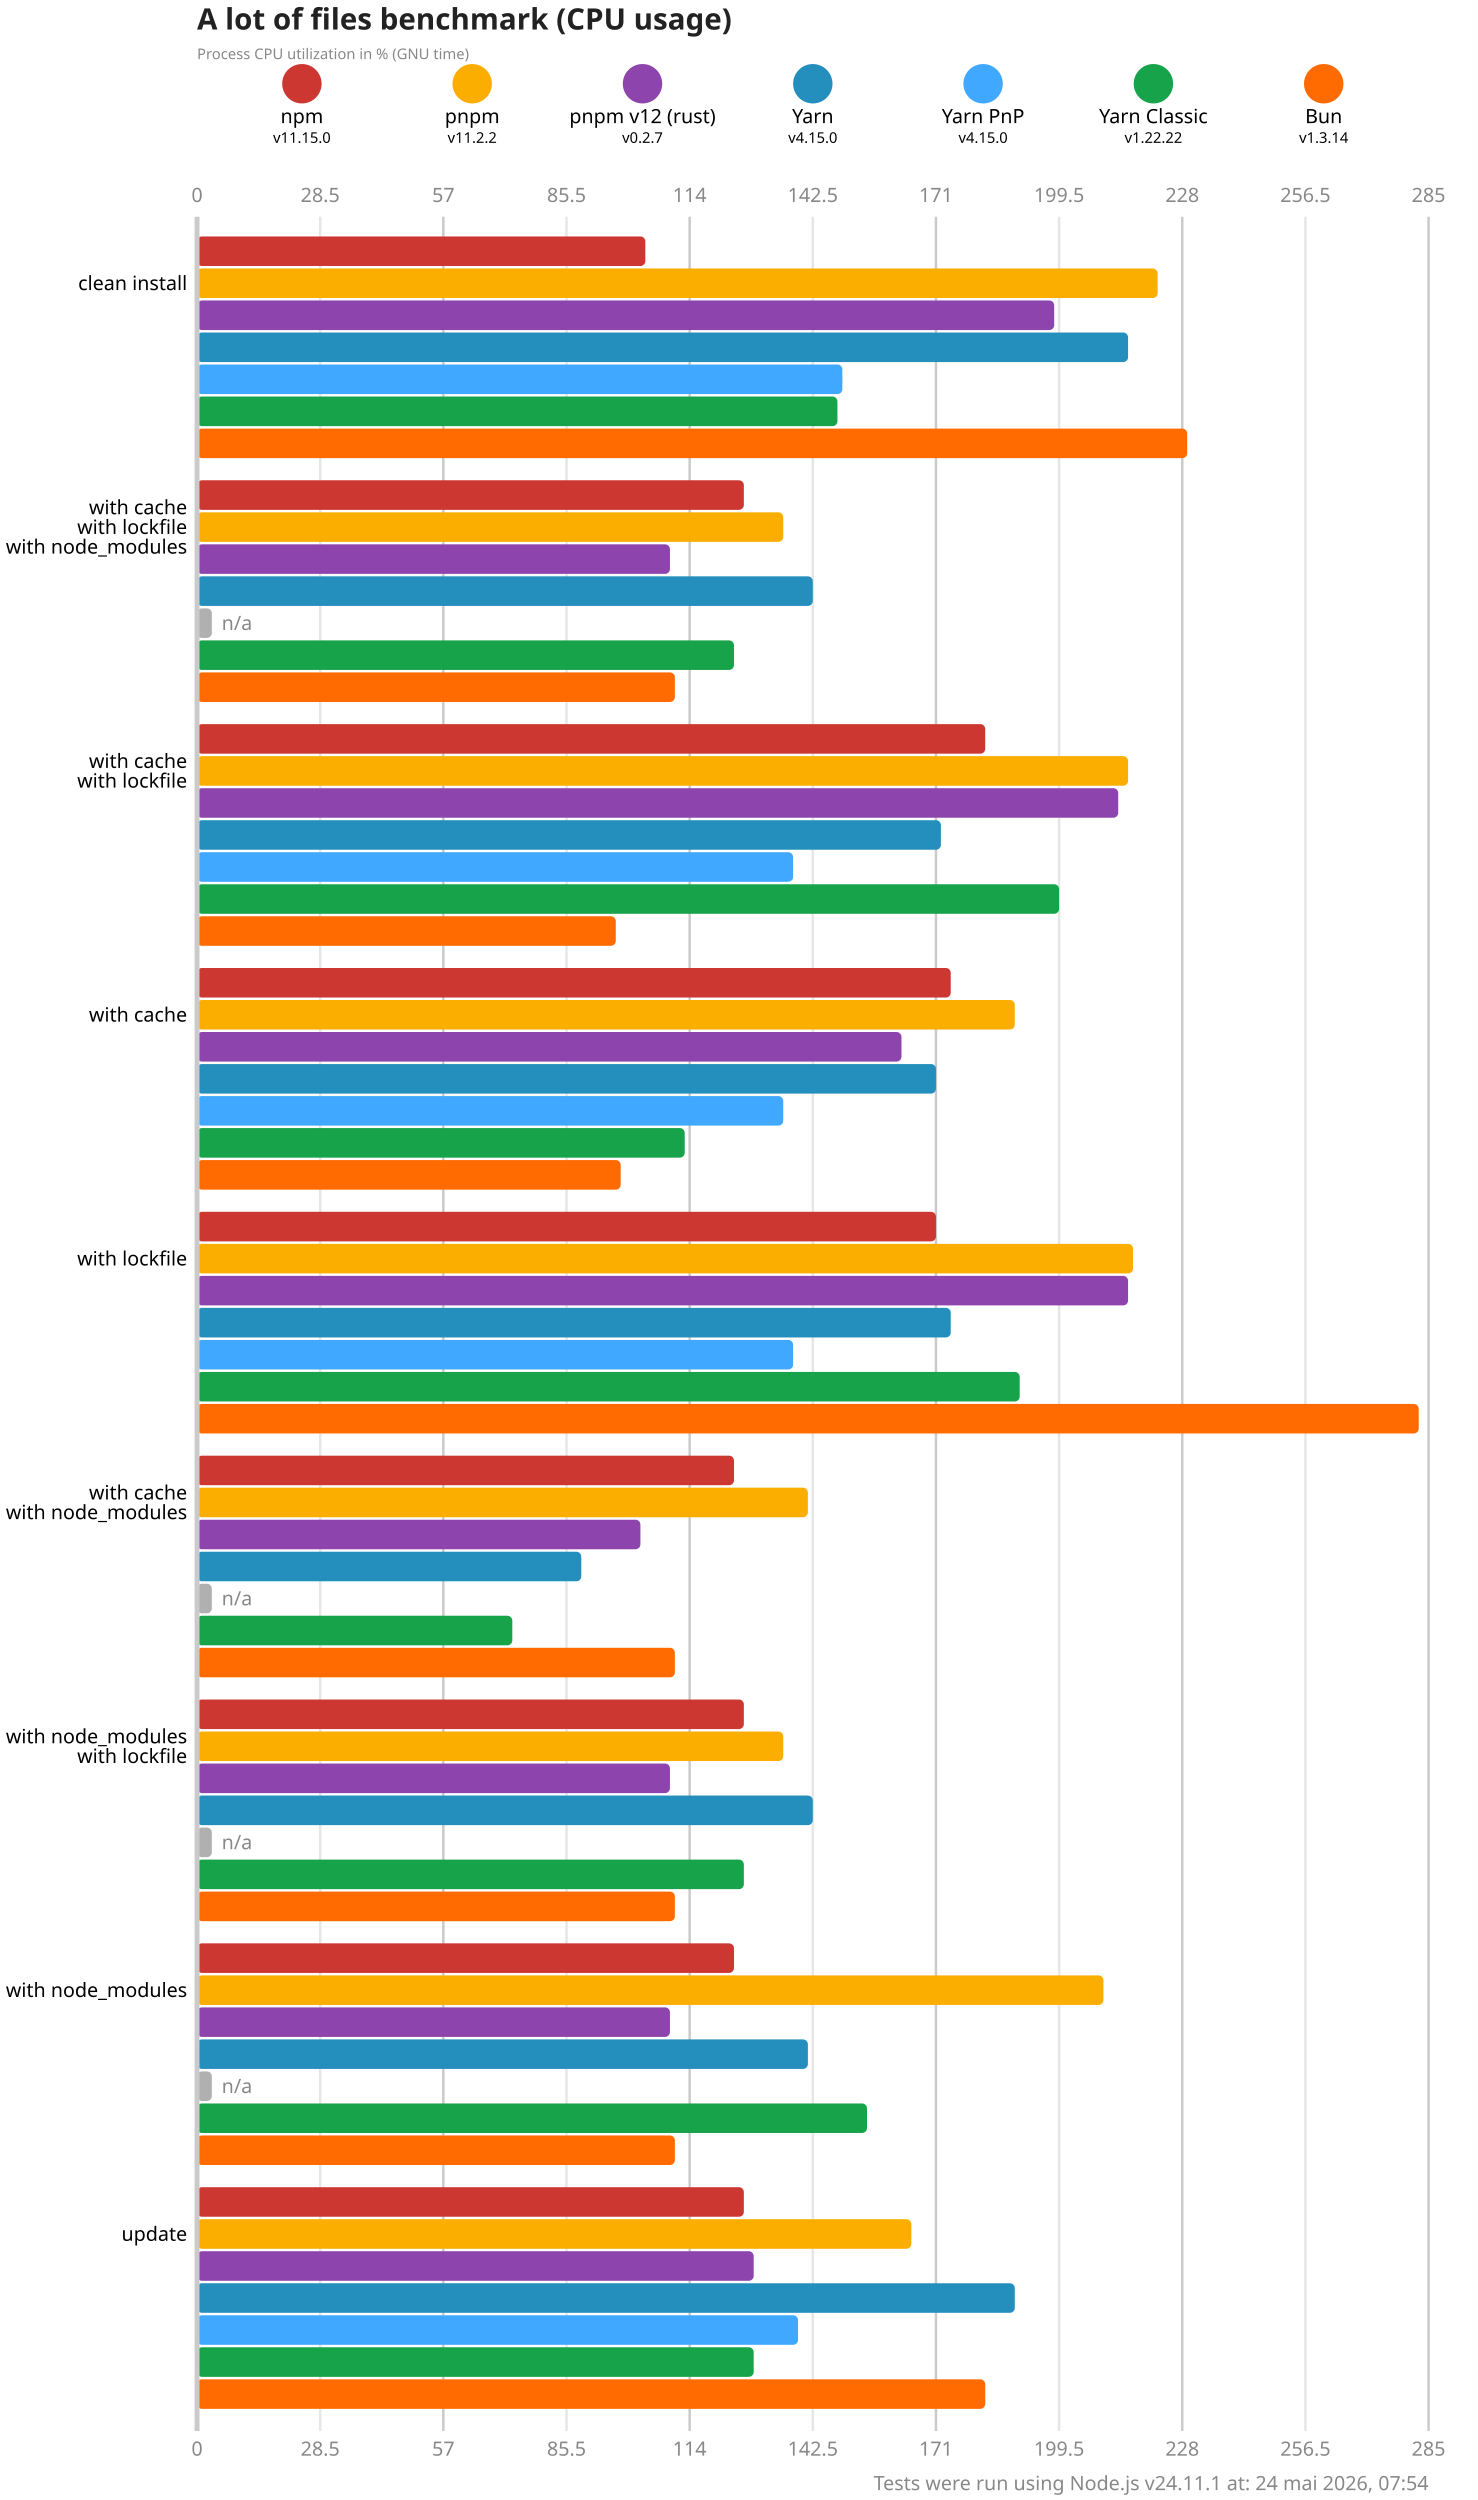
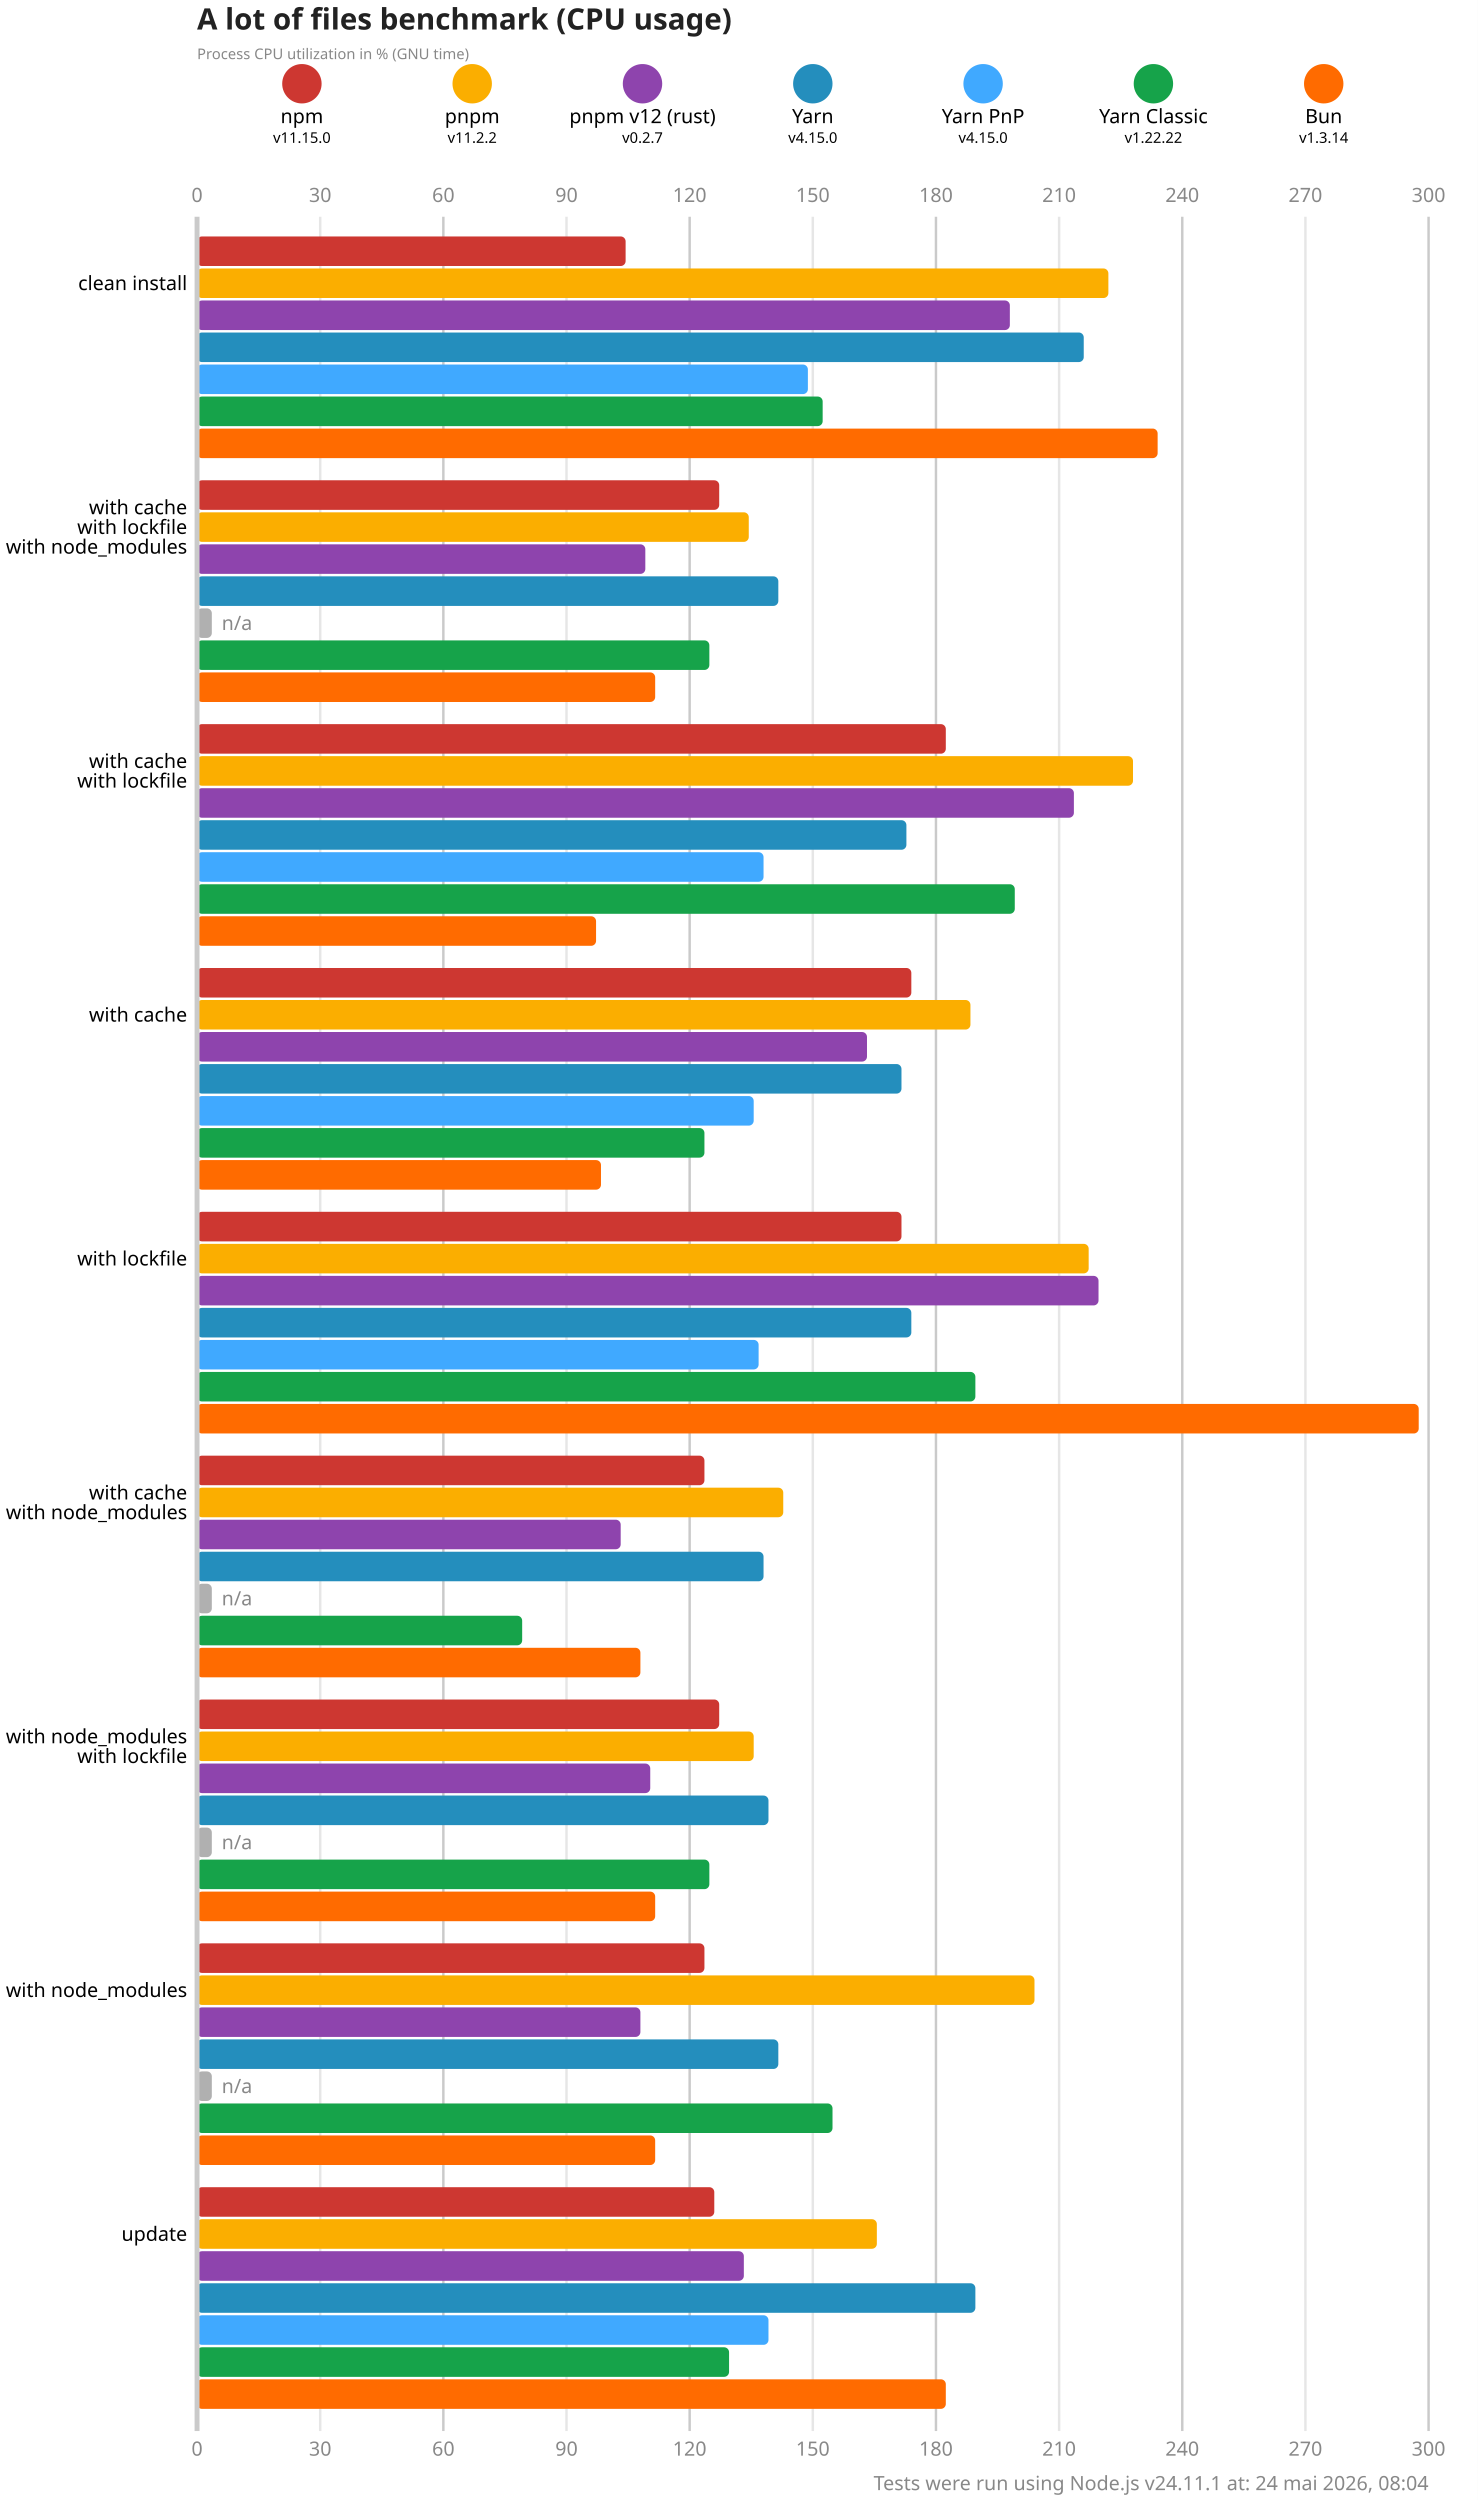
<svg xmlns="http://www.w3.org/2000/svg" version="1.1" viewBox="0 0 300 507.5">
  <style>
    .font { font-family: sans-serif; }
    .s3 { font-size: 3px; }
    .s4 { font-size: 4px; }
    .s5 { font-size: 5px; }
    .s6 { font-size: 6px; }
    .title { fill: #222; font-weight: 600; }
    .line { stroke: #cacaca; }
    .lineMinor { stroke: #e6e6e6; }
    .width { stroke-width: 0.5; }
    .text { fill: #888; }
  </style>
  <rect x="0" y="0" width="300" height="507.5" fill="#fff" />
  <text x="40" y="6" class="font s6 title">A lot of files benchmark (CPU usage)</text>
  <text x="40" y="12" class="font s3 text">Process CPU utilization in % (GNU time)</text>
  <circle cx="61.286" cy="17" r="4" fill="#cd3731" />
  <text x="61.286" y="25" class="font s4" text-anchor="middle">npm</text>
  <text x="61.286" y="29" class="font s3" text-anchor="middle">v11.15.0</text>
  <circle cx="95.857" cy="17" r="4" fill="#fbae00" />
  <text x="95.857" y="25" class="font s4" text-anchor="middle">pnpm</text>
  <text x="95.857" y="29" class="font s3" text-anchor="middle">v11.2.2</text>
  <circle cx="130.429" cy="17" r="4" fill="#8e44ad" />
  <text x="130.429" y="25" class="font s4" text-anchor="middle">pnpm v12 (rust)</text>
  <text x="130.429" y="29" class="font s3" text-anchor="middle">v0.2.7</text>
  <circle cx="165" cy="17" r="4" fill="#248ebd" />
  <text x="165" y="25" class="font s4" text-anchor="middle">Yarn</text>
  <text x="165" y="29" class="font s3" text-anchor="middle">v4.15.0</text>
  <circle cx="199.571" cy="17" r="4" fill="#40a9ff" />
  <text x="199.571" y="25" class="font s4" text-anchor="middle">Yarn PnP</text>
  <text x="199.571" y="29" class="font s3" text-anchor="middle">v4.15.0</text>
  <circle cx="234.143" cy="17" r="4" fill="#16a34a" />
  <text x="234.143" y="25" class="font s4" text-anchor="middle">Yarn Classic</text>
  <text x="234.143" y="29" class="font s3" text-anchor="middle">v1.22.22</text>
  <circle cx="268.714" cy="17" r="4" fill="#ff6b00" />
  <text x="268.714" y="25" class="font s4" text-anchor="middle">Bun</text>
  <text x="268.714" y="29" class="font s3" text-anchor="middle">v1.3.14</text>
  <text x="40" y="41" class="font s4 text" text-anchor="middle">0</text>
  <text x="40" y="498.5" class="font s4 text" text-anchor="middle">0</text>
  <line x1="65" y1="44" x2="65" y2="493.5" class="lineMinor width" />
-   <text x="65" y="41" class="font s4 text" text-anchor="middle">28.5</text>
-   <text x="65" y="498.5" class="font s4 text" text-anchor="middle">28.5</text>
+   <text x="65" y="41" class="font s4 text" text-anchor="middle">30</text>
+   <text x="65" y="498.5" class="font s4 text" text-anchor="middle">30</text>
  <line x1="90" y1="44" x2="90" y2="493.5" class="line width" />
-   <text x="90" y="41" class="font s4 text" text-anchor="middle">57</text>
-   <text x="90" y="498.5" class="font s4 text" text-anchor="middle">57</text>
+   <text x="90" y="41" class="font s4 text" text-anchor="middle">60</text>
+   <text x="90" y="498.5" class="font s4 text" text-anchor="middle">60</text>
  <line x1="115" y1="44" x2="115" y2="493.5" class="lineMinor width" />
-   <text x="115" y="41" class="font s4 text" text-anchor="middle">85.5</text>
-   <text x="115" y="498.5" class="font s4 text" text-anchor="middle">85.5</text>
+   <text x="115" y="41" class="font s4 text" text-anchor="middle">90</text>
+   <text x="115" y="498.5" class="font s4 text" text-anchor="middle">90</text>
  <line x1="140" y1="44" x2="140" y2="493.5" class="line width" />
-   <text x="140" y="41" class="font s4 text" text-anchor="middle">114</text>
-   <text x="140" y="498.5" class="font s4 text" text-anchor="middle">114</text>
+   <text x="140" y="41" class="font s4 text" text-anchor="middle">120</text>
+   <text x="140" y="498.5" class="font s4 text" text-anchor="middle">120</text>
  <line x1="165" y1="44" x2="165" y2="493.5" class="lineMinor width" />
-   <text x="165" y="41" class="font s4 text" text-anchor="middle">142.5</text>
-   <text x="165" y="498.5" class="font s4 text" text-anchor="middle">142.5</text>
+   <text x="165" y="41" class="font s4 text" text-anchor="middle">150</text>
+   <text x="165" y="498.5" class="font s4 text" text-anchor="middle">150</text>
  <line x1="190" y1="44" x2="190" y2="493.5" class="line width" />
-   <text x="190" y="41" class="font s4 text" text-anchor="middle">171</text>
-   <text x="190" y="498.5" class="font s4 text" text-anchor="middle">171</text>
+   <text x="190" y="41" class="font s4 text" text-anchor="middle">180</text>
+   <text x="190" y="498.5" class="font s4 text" text-anchor="middle">180</text>
  <line x1="215" y1="44" x2="215" y2="493.5" class="lineMinor width" />
-   <text x="215" y="41" class="font s4 text" text-anchor="middle">199.5</text>
-   <text x="215" y="498.5" class="font s4 text" text-anchor="middle">199.5</text>
+   <text x="215" y="41" class="font s4 text" text-anchor="middle">210</text>
+   <text x="215" y="498.5" class="font s4 text" text-anchor="middle">210</text>
  <line x1="240" y1="44" x2="240" y2="493.5" class="line width" />
-   <text x="240" y="41" class="font s4 text" text-anchor="middle">228</text>
-   <text x="240" y="498.5" class="font s4 text" text-anchor="middle">228</text>
+   <text x="240" y="41" class="font s4 text" text-anchor="middle">240</text>
+   <text x="240" y="498.5" class="font s4 text" text-anchor="middle">240</text>
  <line x1="265" y1="44" x2="265" y2="493.5" class="lineMinor width" />
-   <text x="265" y="41" class="font s4 text" text-anchor="middle">256.5</text>
-   <text x="265" y="498.5" class="font s4 text" text-anchor="middle">256.5</text>
+   <text x="265" y="41" class="font s4 text" text-anchor="middle">270</text>
+   <text x="265" y="498.5" class="font s4 text" text-anchor="middle">270</text>
  <line x1="290" y1="44" x2="290" y2="493.5" class="line width" />
-   <text x="290" y="41" class="font s4 text" text-anchor="middle">285</text>
-   <text x="290" y="498.5" class="font s4 text" text-anchor="middle">285</text>
-   <rect x="40" y="48" width="91" height="6" fill="#cd3731" rx="1" ry="1" />
-   <rect x="40" y="54.5" width="195" height="6" fill="#fbae00" rx="1" ry="1" />
-   <rect x="40" y="61" width="174" height="6" fill="#8e44ad" rx="1" ry="1" />
-   <rect x="40" y="67.5" width="189" height="6" fill="#248ebd" rx="1" ry="1" />
-   <rect x="40" y="74" width="131" height="6" fill="#40a9ff" rx="1" ry="1" />
-   <rect x="40" y="80.5" width="130" height="6" fill="#16a34a" rx="1" ry="1" />
-   <rect x="40" y="87" width="201" height="6" fill="#ff6b00" rx="1" ry="1" />
-   <rect x="40" y="97.5" width="111" height="6" fill="#cd3731" rx="1" ry="1" />
-   <rect x="40" y="104" width="119" height="6" fill="#fbae00" rx="1" ry="1" />
-   <rect x="40" y="110.5" width="96" height="6" fill="#8e44ad" rx="1" ry="1" />
-   <rect x="40" y="117" width="125" height="6" fill="#248ebd" rx="1" ry="1" />
+   <text x="290" y="41" class="font s4 text" text-anchor="middle">300</text>
+   <text x="290" y="498.5" class="font s4 text" text-anchor="middle">300</text>
+   <rect x="40" y="48" width="87" height="6" fill="#cd3731" rx="1" ry="1" />
+   <rect x="40" y="54.5" width="185" height="6" fill="#fbae00" rx="1" ry="1" />
+   <rect x="40" y="61" width="165" height="6" fill="#8e44ad" rx="1" ry="1" />
+   <rect x="40" y="67.5" width="180" height="6" fill="#248ebd" rx="1" ry="1" />
+   <rect x="40" y="74" width="124" height="6" fill="#40a9ff" rx="1" ry="1" />
+   <rect x="40" y="80.5" width="127" height="6" fill="#16a34a" rx="1" ry="1" />
+   <rect x="40" y="87" width="195" height="6" fill="#ff6b00" rx="1" ry="1" />
+   <rect x="40" y="97.5" width="106" height="6" fill="#cd3731" rx="1" ry="1" />
+   <rect x="40" y="104" width="112" height="6" fill="#fbae00" rx="1" ry="1" />
+   <rect x="40" y="110.5" width="91" height="6" fill="#8e44ad" rx="1" ry="1" />
+   <rect x="40" y="117" width="118" height="6" fill="#248ebd" rx="1" ry="1" />
  <rect x="40" y="123.5" width="3" height="6" fill="#b0b0b0" rx="1" ry="1" />
  <text x="45" y="126.5" class="font s4 text" dominant-baseline="middle">n/a</text>
-   <rect x="40" y="130" width="109" height="6" fill="#16a34a" rx="1" ry="1" />
-   <rect x="40" y="136.5" width="97" height="6" fill="#ff6b00" rx="1" ry="1" />
-   <rect x="40" y="147" width="160" height="6" fill="#cd3731" rx="1" ry="1" />
-   <rect x="40" y="153.5" width="189" height="6" fill="#fbae00" rx="1" ry="1" />
-   <rect x="40" y="160" width="187" height="6" fill="#8e44ad" rx="1" ry="1" />
-   <rect x="40" y="166.5" width="151" height="6" fill="#248ebd" rx="1" ry="1" />
-   <rect x="40" y="173" width="121" height="6" fill="#40a9ff" rx="1" ry="1" />
-   <rect x="40" y="179.5" width="175" height="6" fill="#16a34a" rx="1" ry="1" />
-   <rect x="40" y="186" width="85" height="6" fill="#ff6b00" rx="1" ry="1" />
-   <rect x="40" y="196.5" width="153" height="6" fill="#cd3731" rx="1" ry="1" />
-   <rect x="40" y="203" width="166" height="6" fill="#fbae00" rx="1" ry="1" />
-   <rect x="40" y="209.5" width="143" height="6" fill="#8e44ad" rx="1" ry="1" />
-   <rect x="40" y="216" width="150" height="6" fill="#248ebd" rx="1" ry="1" />
-   <rect x="40" y="222.5" width="119" height="6" fill="#40a9ff" rx="1" ry="1" />
-   <rect x="40" y="229" width="99" height="6" fill="#16a34a" rx="1" ry="1" />
-   <rect x="40" y="235.5" width="86" height="6" fill="#ff6b00" rx="1" ry="1" />
-   <rect x="40" y="246" width="150" height="6" fill="#cd3731" rx="1" ry="1" />
-   <rect x="40" y="252.5" width="190" height="6" fill="#fbae00" rx="1" ry="1" />
-   <rect x="40" y="259" width="189" height="6" fill="#8e44ad" rx="1" ry="1" />
-   <rect x="40" y="265.5" width="153" height="6" fill="#248ebd" rx="1" ry="1" />
-   <rect x="40" y="272" width="121" height="6" fill="#40a9ff" rx="1" ry="1" />
-   <rect x="40" y="278.5" width="167" height="6" fill="#16a34a" rx="1" ry="1" />
+   <rect x="40" y="130" width="104" height="6" fill="#16a34a" rx="1" ry="1" />
+   <rect x="40" y="136.5" width="93" height="6" fill="#ff6b00" rx="1" ry="1" />
+   <rect x="40" y="147" width="152" height="6" fill="#cd3731" rx="1" ry="1" />
+   <rect x="40" y="153.5" width="190" height="6" fill="#fbae00" rx="1" ry="1" />
+   <rect x="40" y="160" width="178" height="6" fill="#8e44ad" rx="1" ry="1" />
+   <rect x="40" y="166.5" width="144" height="6" fill="#248ebd" rx="1" ry="1" />
+   <rect x="40" y="173" width="115" height="6" fill="#40a9ff" rx="1" ry="1" />
+   <rect x="40" y="179.5" width="166" height="6" fill="#16a34a" rx="1" ry="1" />
+   <rect x="40" y="186" width="81" height="6" fill="#ff6b00" rx="1" ry="1" />
+   <rect x="40" y="196.5" width="145" height="6" fill="#cd3731" rx="1" ry="1" />
+   <rect x="40" y="203" width="157" height="6" fill="#fbae00" rx="1" ry="1" />
+   <rect x="40" y="209.5" width="136" height="6" fill="#8e44ad" rx="1" ry="1" />
+   <rect x="40" y="216" width="143" height="6" fill="#248ebd" rx="1" ry="1" />
+   <rect x="40" y="222.5" width="113" height="6" fill="#40a9ff" rx="1" ry="1" />
+   <rect x="40" y="229" width="103" height="6" fill="#16a34a" rx="1" ry="1" />
+   <rect x="40" y="235.5" width="82" height="6" fill="#ff6b00" rx="1" ry="1" />
+   <rect x="40" y="246" width="143" height="6" fill="#cd3731" rx="1" ry="1" />
+   <rect x="40" y="252.5" width="181" height="6" fill="#fbae00" rx="1" ry="1" />
+   <rect x="40" y="259" width="183" height="6" fill="#8e44ad" rx="1" ry="1" />
+   <rect x="40" y="265.5" width="145" height="6" fill="#248ebd" rx="1" ry="1" />
+   <rect x="40" y="272" width="114" height="6" fill="#40a9ff" rx="1" ry="1" />
+   <rect x="40" y="278.5" width="158" height="6" fill="#16a34a" rx="1" ry="1" />
  <rect x="40" y="285" width="248" height="6" fill="#ff6b00" rx="1" ry="1" />
-   <rect x="40" y="295.5" width="109" height="6" fill="#cd3731" rx="1" ry="1" />
-   <rect x="40" y="302" width="124" height="6" fill="#fbae00" rx="1" ry="1" />
-   <rect x="40" y="308.5" width="90" height="6" fill="#8e44ad" rx="1" ry="1" />
-   <rect x="40" y="315" width="78" height="6" fill="#248ebd" rx="1" ry="1" />
+   <rect x="40" y="295.5" width="103" height="6" fill="#cd3731" rx="1" ry="1" />
+   <rect x="40" y="302" width="119" height="6" fill="#fbae00" rx="1" ry="1" />
+   <rect x="40" y="308.5" width="86" height="6" fill="#8e44ad" rx="1" ry="1" />
+   <rect x="40" y="315" width="115" height="6" fill="#248ebd" rx="1" ry="1" />
  <rect x="40" y="321.5" width="3" height="6" fill="#b0b0b0" rx="1" ry="1" />
  <text x="45" y="324.5" class="font s4 text" dominant-baseline="middle">n/a</text>
-   <rect x="40" y="328" width="64" height="6" fill="#16a34a" rx="1" ry="1" />
-   <rect x="40" y="334.5" width="97" height="6" fill="#ff6b00" rx="1" ry="1" />
-   <rect x="40" y="345" width="111" height="6" fill="#cd3731" rx="1" ry="1" />
-   <rect x="40" y="351.5" width="119" height="6" fill="#fbae00" rx="1" ry="1" />
-   <rect x="40" y="358" width="96" height="6" fill="#8e44ad" rx="1" ry="1" />
-   <rect x="40" y="364.5" width="125" height="6" fill="#248ebd" rx="1" ry="1" />
+   <rect x="40" y="328" width="66" height="6" fill="#16a34a" rx="1" ry="1" />
+   <rect x="40" y="334.5" width="90" height="6" fill="#ff6b00" rx="1" ry="1" />
+   <rect x="40" y="345" width="106" height="6" fill="#cd3731" rx="1" ry="1" />
+   <rect x="40" y="351.5" width="113" height="6" fill="#fbae00" rx="1" ry="1" />
+   <rect x="40" y="358" width="92" height="6" fill="#8e44ad" rx="1" ry="1" />
+   <rect x="40" y="364.5" width="116" height="6" fill="#248ebd" rx="1" ry="1" />
  <rect x="40" y="371" width="3" height="6" fill="#b0b0b0" rx="1" ry="1" />
  <text x="45" y="374" class="font s4 text" dominant-baseline="middle">n/a</text>
-   <rect x="40" y="377.5" width="111" height="6" fill="#16a34a" rx="1" ry="1" />
-   <rect x="40" y="384" width="97" height="6" fill="#ff6b00" rx="1" ry="1" />
-   <rect x="40" y="394.5" width="109" height="6" fill="#cd3731" rx="1" ry="1" />
-   <rect x="40" y="401" width="184" height="6" fill="#fbae00" rx="1" ry="1" />
-   <rect x="40" y="407.5" width="96" height="6" fill="#8e44ad" rx="1" ry="1" />
-   <rect x="40" y="414" width="124" height="6" fill="#248ebd" rx="1" ry="1" />
+   <rect x="40" y="377.5" width="104" height="6" fill="#16a34a" rx="1" ry="1" />
+   <rect x="40" y="384" width="93" height="6" fill="#ff6b00" rx="1" ry="1" />
+   <rect x="40" y="394.5" width="103" height="6" fill="#cd3731" rx="1" ry="1" />
+   <rect x="40" y="401" width="170" height="6" fill="#fbae00" rx="1" ry="1" />
+   <rect x="40" y="407.5" width="90" height="6" fill="#8e44ad" rx="1" ry="1" />
+   <rect x="40" y="414" width="118" height="6" fill="#248ebd" rx="1" ry="1" />
  <rect x="40" y="420.5" width="3" height="6" fill="#b0b0b0" rx="1" ry="1" />
  <text x="45" y="423.5" class="font s4 text" dominant-baseline="middle">n/a</text>
-   <rect x="40" y="427" width="136" height="6" fill="#16a34a" rx="1" ry="1" />
-   <rect x="40" y="433.5" width="97" height="6" fill="#ff6b00" rx="1" ry="1" />
-   <rect x="40" y="444" width="111" height="6" fill="#cd3731" rx="1" ry="1" />
-   <rect x="40" y="450.5" width="145" height="6" fill="#fbae00" rx="1" ry="1" />
-   <rect x="40" y="457" width="113" height="6" fill="#8e44ad" rx="1" ry="1" />
-   <rect x="40" y="463.5" width="166" height="6" fill="#248ebd" rx="1" ry="1" />
-   <rect x="40" y="470" width="122" height="6" fill="#40a9ff" rx="1" ry="1" />
-   <rect x="40" y="476.5" width="113" height="6" fill="#16a34a" rx="1" ry="1" />
-   <rect x="40" y="483" width="160" height="6" fill="#ff6b00" rx="1" ry="1" />
+   <rect x="40" y="427" width="129" height="6" fill="#16a34a" rx="1" ry="1" />
+   <rect x="40" y="433.5" width="93" height="6" fill="#ff6b00" rx="1" ry="1" />
+   <rect x="40" y="444" width="105" height="6" fill="#cd3731" rx="1" ry="1" />
+   <rect x="40" y="450.5" width="138" height="6" fill="#fbae00" rx="1" ry="1" />
+   <rect x="40" y="457" width="111" height="6" fill="#8e44ad" rx="1" ry="1" />
+   <rect x="40" y="463.5" width="158" height="6" fill="#248ebd" rx="1" ry="1" />
+   <rect x="40" y="470" width="116" height="6" fill="#40a9ff" rx="1" ry="1" />
+   <rect x="40" y="476.5" width="108" height="6" fill="#16a34a" rx="1" ry="1" />
+   <rect x="40" y="483" width="152" height="6" fill="#ff6b00" rx="1" ry="1" />
  <line x1="40" y1="44" x2="40" y2="493.5" class="line" />
  <text x="38" y="57.5" class="font s4" dominant-baseline="middle" text-anchor="end">clean install</text>
  <text x="38" y="103" class="font s4" dominant-baseline="middle" text-anchor="end">with cache</text>
  <text x="38" y="107" class="font s4" dominant-baseline="middle" text-anchor="end">with lockfile</text>
  <text x="38" y="111" class="font s4" dominant-baseline="middle" text-anchor="end">with node_modules</text>
  <text x="38" y="154.5" class="font s4" dominant-baseline="middle" text-anchor="end">with cache</text>
  <text x="38" y="158.5" class="font s4" dominant-baseline="middle" text-anchor="end">with lockfile</text>
  <text x="38" y="206" class="font s4" dominant-baseline="middle" text-anchor="end">with cache</text>
  <text x="38" y="255.5" class="font s4" dominant-baseline="middle" text-anchor="end">with lockfile</text>
  <text x="38" y="303" class="font s4" dominant-baseline="middle" text-anchor="end">with cache</text>
  <text x="38" y="307" class="font s4" dominant-baseline="middle" text-anchor="end">with node_modules</text>
  <text x="38" y="352.5" class="font s4" dominant-baseline="middle" text-anchor="end">with node_modules</text>
  <text x="38" y="356.5" class="font s4" dominant-baseline="middle" text-anchor="end">with lockfile</text>
  <text x="38" y="404" class="font s4" dominant-baseline="middle" text-anchor="end">with node_modules</text>
  <text x="38" y="453.5" class="font s4" dominant-baseline="middle" text-anchor="end">update</text>
-   <text x="290" y="505.5" class="font s4 text" text-anchor="end">Tests were run using Node.js v24.11.1 at: 24 mai 2026, 07:54</text>
+   <text x="290" y="505.5" class="font s4 text" text-anchor="end">Tests were run using Node.js v24.11.1 at: 24 mai 2026, 08:04</text>
</svg>
